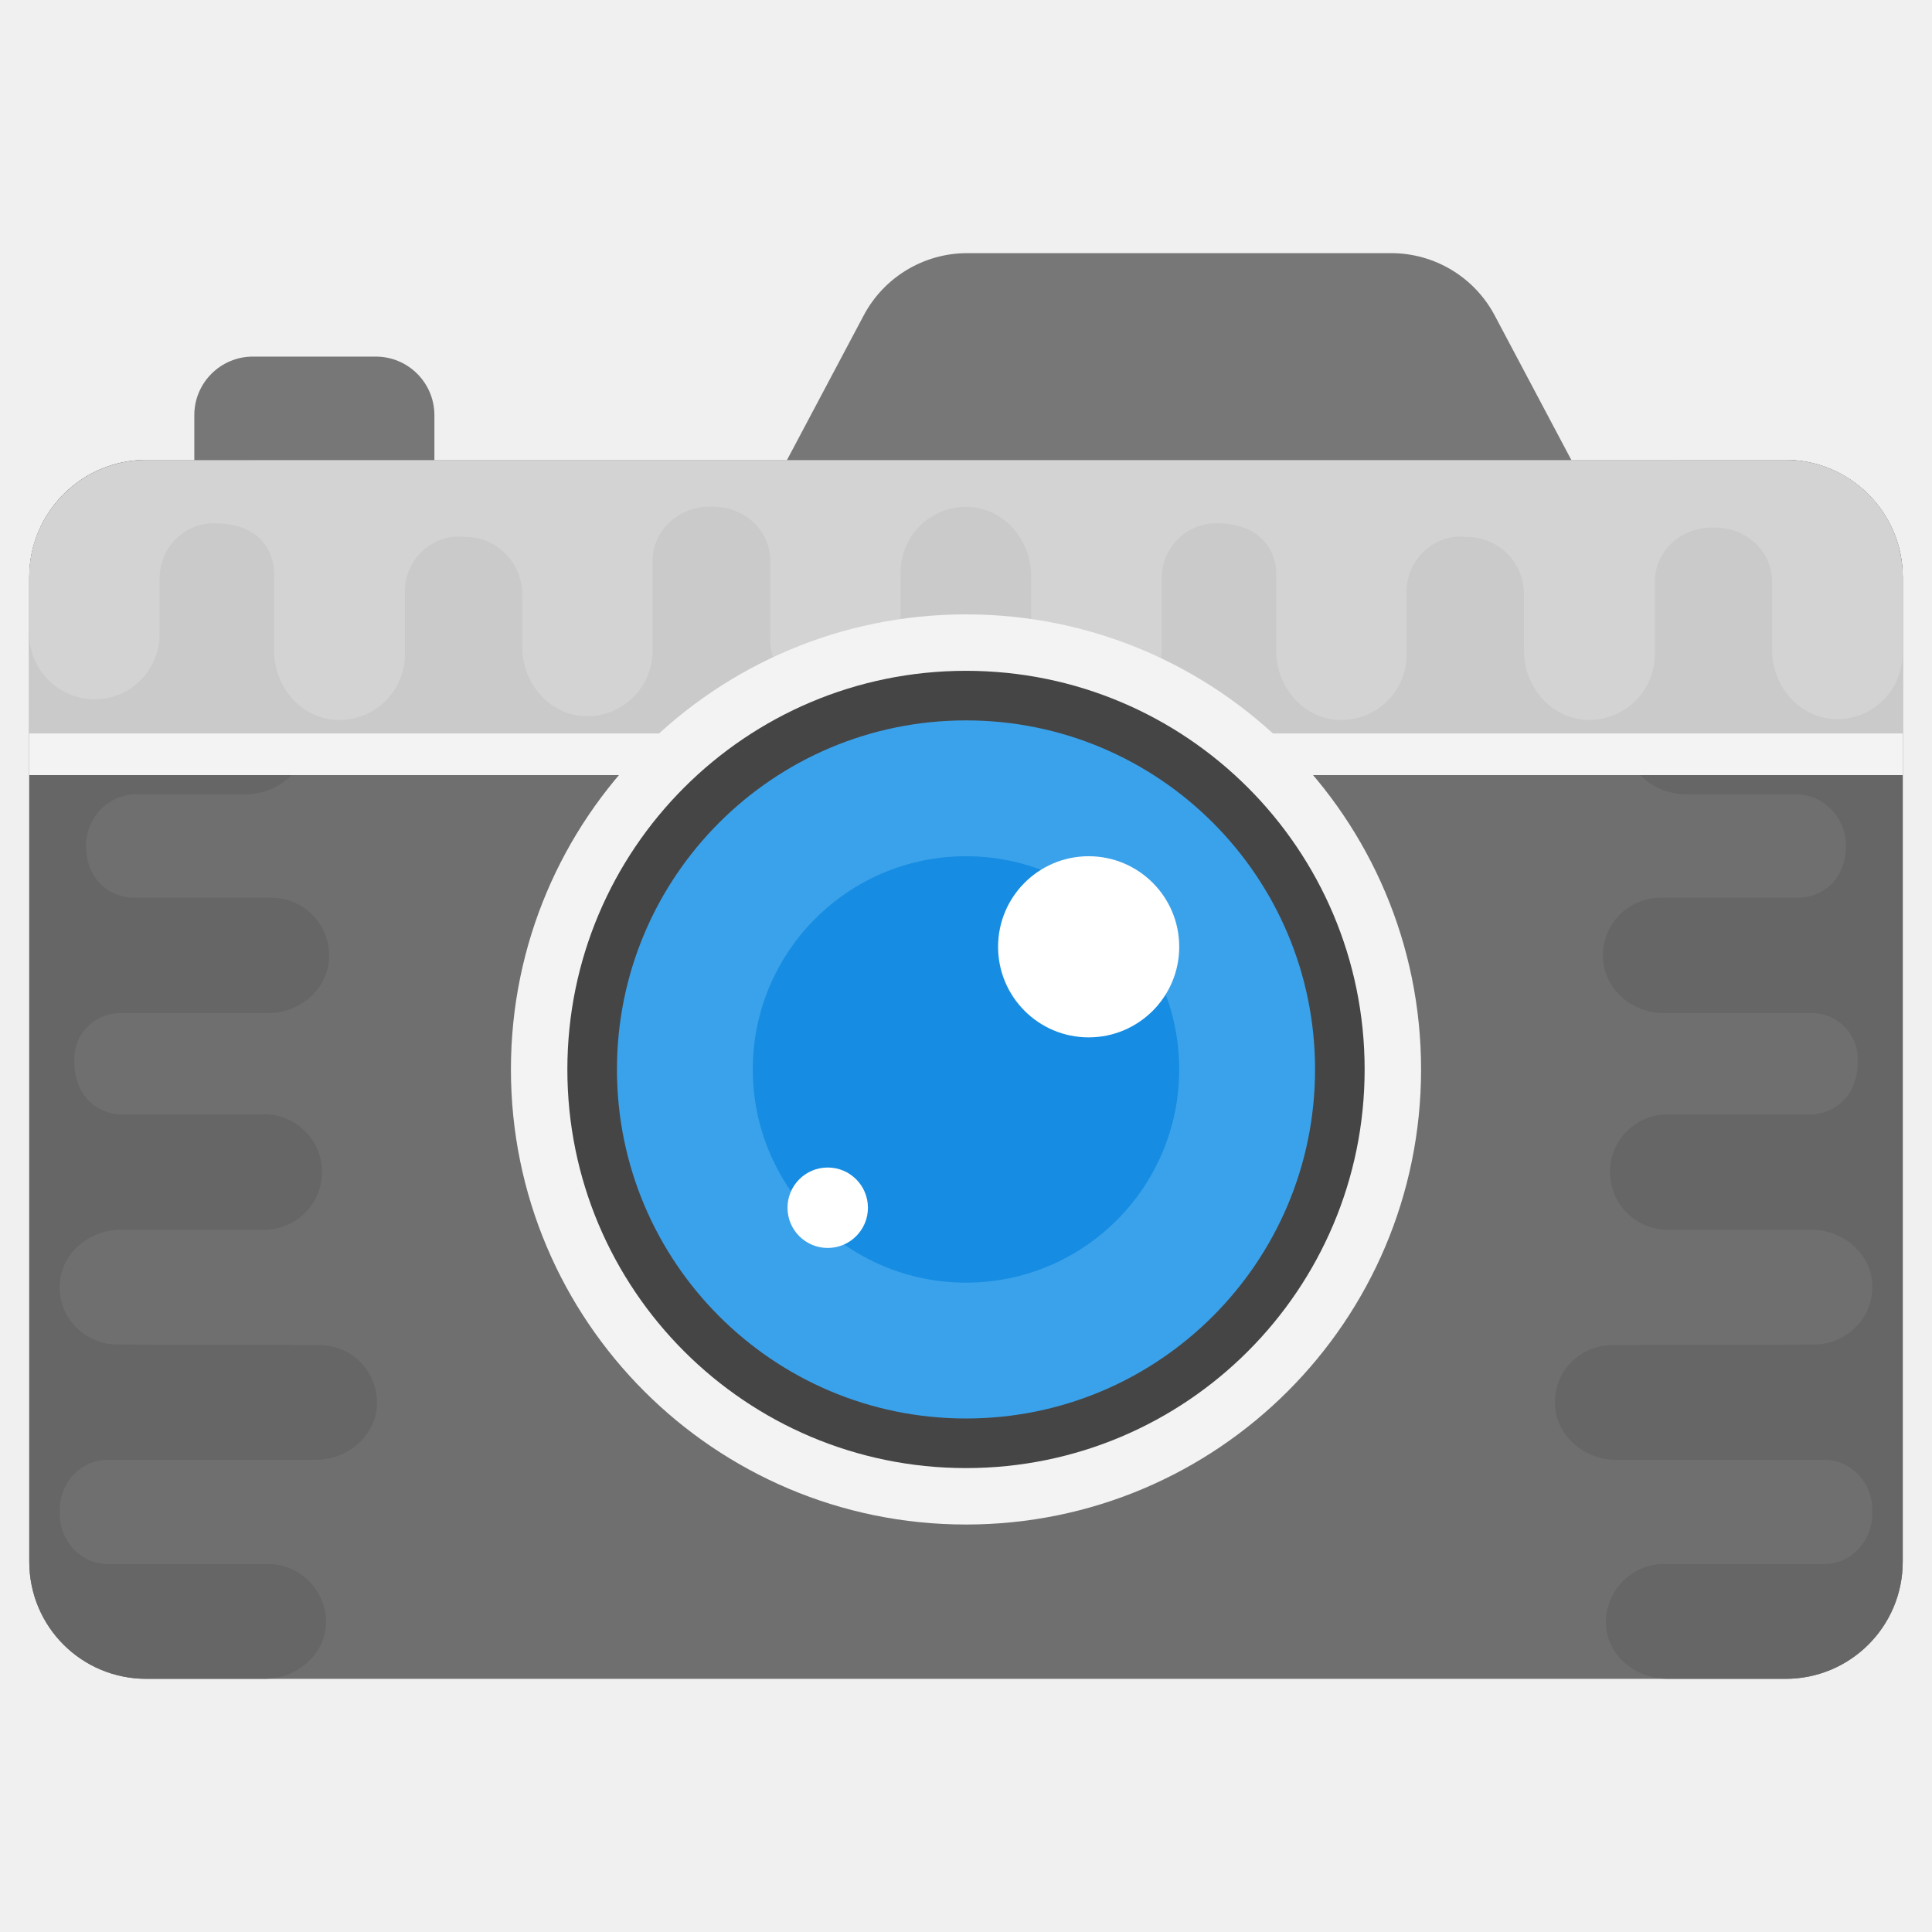
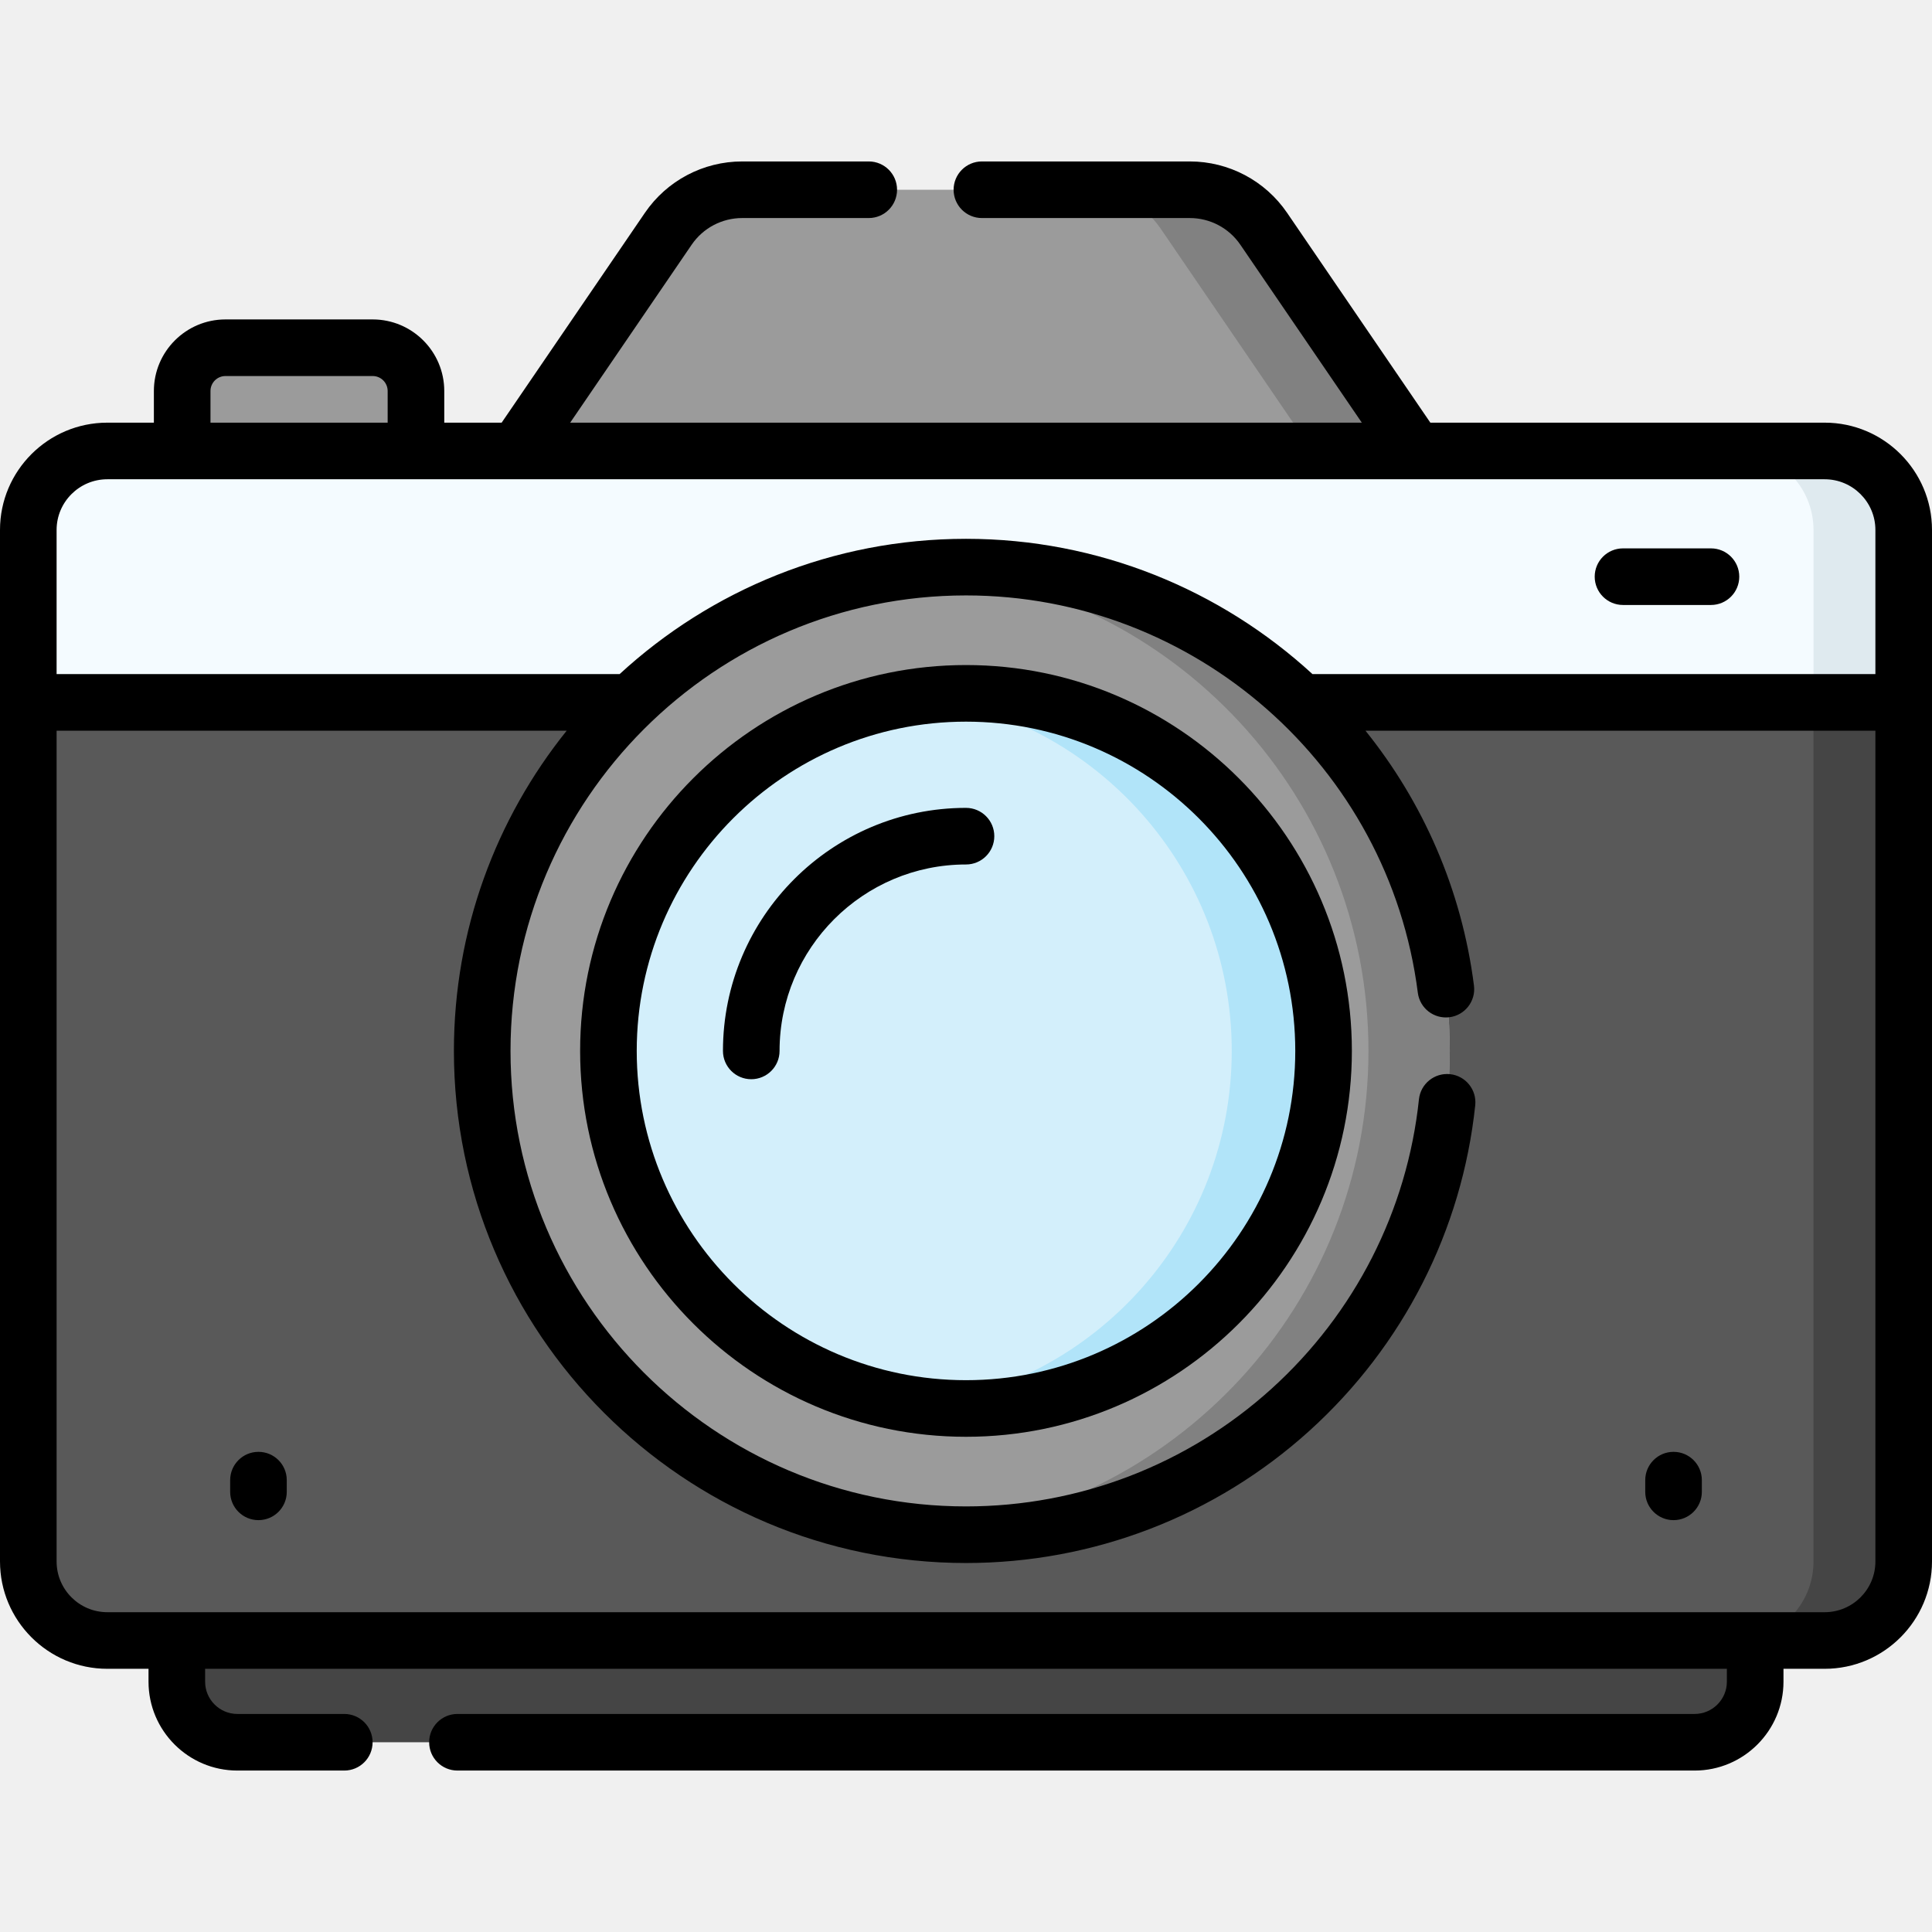
- <svg xmlns="http://www.w3.org/2000/svg" id="Layer_1" enable-background="new 0 0 33 33" height="30" viewBox="0 0 33 33" width="30">
+ <svg xmlns="http://www.w3.org/2000/svg" id="Capa_1" enable-background="new 0 0 512 512" height="30" viewBox="0 0 512 512" width="30">
  <g>
-     <path d="m30.5 7.858h-28c-1.105 0-2 .896-2 2v16.818c0 1.105.895 2 2 2h28c1.105 0 2-.895 2-2v-16.818c0-1.104-.895-2-2-2z" fill="#6f6f6f" />
-     <g fill="#666">
-       <path d="m1.02 25.835c-.01.47.35.88.82.88h2.74c.56 0 1.01.47.99 1.04-.04.53-.51.92-1.05.92h-2.02c-1.11 0-2-.89-2-2v-16.82c0-1.1.89-2 2-2h1.69c.56 0 1.01.47.98 1.04-.03.53-.5.93-1.03.93h-1.98c-.48 0-.83.4-.83.87v.01c0 .533.384.89.83.89h2.1c.57 0 1.02.47.99 1.04-.03.53-.51.93-1.04.93h-1.87c-.48 0-.87.39-.87.88 0 .569.392.89.83.89h2.34c.56 0 1.01.47.98 1.04-.03.53-.5.93-1.04.93h-2.53c-.45 0-.81.38-.78.83 0 .586.393.9.82.9h2.43c.54 0 .98.44.98.98s-.42.97-.96.99h-2.48c-.53 0-1.01.39-1.04.93-.03.56.42 1.03.99 1.03l3.44.01c.57 0 1.01.46.99 1.03-.03.53-.51.93-1.04.93h-3.56c-.47 0-.83.4-.82.88z" />
-       <path d="m32.5 9.855v16.82c0 1.11-.9 2-2 2h-2.02c-.54 0-1.02-.39-1.05-.92-.02-.57.43-1.04.99-1.04h2.74c.47 0 .83-.41.82-.88v-.02c.01-.48-.35-.88-.82-.88h-3.56c-.53 0-1.01-.4-1.04-.93-.03-.57.42-1.03.99-1.03l3.44-.01c.56 0 1.02-.47.99-1.03-.03-.54-.51-.93-1.04-.93h-2.49c-.53-.02-.95-.45-.95-.99s.44-.98.98-.98h2.43c.427 0 .82-.314.82-.9.03-.45-.33-.83-.78-.83h-2.53c-.54 0-1.01-.4-1.04-.93-.03-.57.42-1.04.98-1.04h2.34c.438 0 .83-.321.83-.89 0-.49-.39-.88-.87-.88h-1.87c-.54 0-1.01-.4-1.04-.93-.03-.57.42-1.04.99-1.04h2.1c.48 0 .83-.4.82-.87 0-.01 0-.01 0-.02 0 0 0 0 0-.01.01-.47-.34-.87-.82-.87h-1.98c-.53 0-1-.4-1.04-.93-.02-.57.43-1.04.99-1.04h1.69c1.1 0 2 .9 2 2z" />
+     <g>
+       <path d="m375.096 119.51-39.007 30h-178.727l-20.457-30 40.196-58.882c4.419-6.473 11.75-10.345 19.587-10.345h118.624c7.837 0 15.169 3.872 19.587 10.345z" fill="#9b9b9b" />
+       <path d="m334.9 60.628c-4.419-6.473-11.75-10.345-19.587-10.345h-27.285c7.837 0 15.169 3.872 19.587 10.345l40.196 58.882h27.285z" fill="#818181" />
    </g>
-     <path d="m32.5 13.239v-3.381c0-1.104-.895-2-2-2h-28c-1.105 0-2 .896-2 2v3.381z" fill="#cacaca" />
-     <path d="m.5 12.528h32v.711h-32z" fill="#f3f3f3" />
-     <path d="m30.5 7.858h-28c-1.105 0-2 .896-2 2v.969c0 .615.501 1.117 1.117 1.117s1.11-.501 1.11-1.117v-.958c0-.515.422-.938.938-.931.701 0 1.017.399 1.017.881v1.298c0 .608.451 1.146 1.06 1.181.637.028 1.174-.48 1.174-1.117v-1.08c0-.568.497-.987 1.002-.931h.014c.544-.007.988.437.988.981v.901c0 .608.451 1.146 1.052 1.181.644.029 1.174-.48 1.174-1.117v-1.531c0-.537.458-.938.995-.931h.014.007c.544-.007.995.394.995.931v1.319c0 .601.451 1.138 1.052 1.174.644.029 1.174-.48 1.174-1.117l.001-1.189c0-.635.532-1.147 1.174-1.113.603.031 1.055.573 1.055 1.176v1.241c.017.601.509 1.085 1.114 1.085.616 0 1.117-.502 1.117-1.117v-1.175c0-.515.423-.938.938-.931.695 0 1.017.403 1.017.881v1.298c0 .608.451 1.146 1.053 1.181.645.028 1.174-.48 1.174-1.117v-1.08c0-.558.493-.988 1.003-.931.604 0 1.002.467 1.002.981v.965c0 .608.451 1.146 1.06 1.181.637.028 1.174-.48 1.174-1.117v-1.237c0-.537.451-.938.988-.931h.014.014c.537-.007.988.394.988.931v1.166c0 .601.451 1.138 1.053 1.174.645.029 1.174-.48 1.174-1.117v-1.308c.004-1.104-.891-2-1.996-2z" fill="#d3d3d3" />
-     <circle cx="16.5" cy="18.267" fill="#f3f3f3" r="7.773" />
-     <circle cx="16.5" cy="18.267" fill="#454545" r="6.809" />
-     <circle cx="16.5" cy="18.267" fill="#3aa2eb" r="5.962" />
-     <circle cx="16.5" cy="18.267" fill="#168de2" r="3.642" />
-     <circle cx="18.595" cy="16.172" fill="#fff" r="1.547" />
-     <circle cx="14.138" cy="20.629" fill="#fff" r=".687" />
-     <g fill="#777">
-       <path d="m25.53 5.387c-.347-.654-1.027-1.063-1.767-1.063h-7.243c-.74 0-1.42.409-1.767 1.063l-1.311 2.471h13.398z" />
-       <path d="m6.419 6.091h-2.1c-.552 0-1 .448-1 1v.767h4.101v-.767c-.001-.552-.448-1-1.001-1z" />
+     <g>
+       <path d="m504.5 170.44v243.37c0 11.57-9.37 20.94-20.94 20.94h-455.12c-11.57 0-20.94-9.37-20.94-20.94v-243.37c0-11.56 9.37-20.93 20.94-20.93h455.12c11.57 0 20.94 9.37 20.94 20.93z" fill="#595959" />
+       <path d="m483.56 149.51h-23.9c11.57 0 20.94 9.37 20.94 20.93v243.37c0 11.57-9.37 20.94-20.94 20.94h23.901c11.57 0 20.94-9.37 20.94-20.94v-243.37c-.001-11.56-9.371-20.93-20.941-20.93z" fill="#454545" />
+     </g>
+     <path d="m449.092 461.717h-386.183c-8.863 0-16.049-7.185-16.049-16.049v-10.919h418.281v10.919c0 8.864-7.185 16.049-16.049 16.049z" fill="#454545" />
+     <path d="m504.5 140.44v45.7h-497v-45.7c0-11.56 9.37-20.93 20.94-20.93h455.12c11.57 0 20.94 9.37 20.94 20.93z" fill="#f4fbff" />
+     <path d="m483.56 119.51h-23.9c11.57 0 20.94 9.37 20.94 20.93v45.7h23.9v-45.7c0-11.56-9.37-20.93-20.94-20.93z" fill="#dfeaef" />
+     <path d="m110.235 119.51h-61.954v-15.892c0-6.332 5.133-11.466 11.466-11.466h39.023c6.332 0 11.466 5.133 11.466 11.466v15.892z" fill="#9b9b9b" />
+     <circle cx="256" cy="278.504" fill="#9b9b9b" r="128.211" />
+     <path d="m256 150.292c-3.63 0-7.223.159-10.777.455 65.765 5.474 117.434 60.578 117.434 127.757s-51.669 122.282-117.434 127.757c3.554.296 7.147.455 10.777.455 70.809 0 128.211-57.402 128.211-128.211.001-70.81-57.401-128.213-128.211-128.213z" fill="#818181" />
+     <circle cx="256" cy="278.504" fill="#d3effb" r="94.759" />
+     <path d="m256 183.745c-4.123 0-8.184.265-12.168.775 46.587 5.972 82.591 45.773 82.591 93.984s-36.004 88.011-82.591 93.984c3.984.511 8.045.775 12.168.775 52.334 0 94.759-42.425 94.759-94.759s-42.425-94.759-94.759-94.759z" fill="#b1e4f9" />
+     <g>
+       <path d="m483.561 112.01h-104.504l-37.963-55.61c-5.821-8.526-15.459-13.616-25.781-13.616h-55.096c-4.143 0-7.5 3.357-7.5 7.5s3.357 7.5 7.5 7.5h55.096c5.362 0 10.369 2.645 13.393 7.073l32.189 47.153h-209.789l32.189-47.153c3.023-4.429 8.029-7.073 13.393-7.073h33.541c4.143 0 7.5-3.357 7.5-7.5s-3.357-7.5-7.5-7.5h-33.541c-10.324 0-19.962 5.09-25.781 13.616l-37.963 55.61h-15.21v-8.392c0-10.458-8.508-18.966-18.966-18.966h-39.022c-10.458 0-18.966 8.508-18.966 18.966v8.392h-12.34c-15.681 0-28.44 12.754-28.44 28.43v273.37c0 15.682 12.759 28.439 28.44 28.439h10.919v3.418c0 12.984 10.564 23.549 23.549 23.549h28.333c4.143 0 7.5-3.357 7.5-7.5s-3.357-7.5-7.5-7.5h-28.333c-4.714 0-8.549-3.835-8.549-8.549v-3.418h403.281v3.418c0 4.714-3.835 8.549-8.549 8.549h-327.862c-4.143 0-7.5 3.357-7.5 7.5s3.357 7.5 7.5 7.5h327.863c12.984 0 23.549-10.564 23.549-23.549v-3.418h10.92c15.682 0 28.439-12.758 28.439-28.439v-273.37c0-15.676-12.758-28.43-28.439-28.43zm-427.781-8.392c0-2.187 1.779-3.966 3.966-3.966h39.022c2.187 0 3.966 1.779 3.966 3.966v8.392h-46.954zm-27.34 23.392h455.12c7.41 0 13.439 6.025 13.439 13.431v38.199h-149.182c-24.322-22.334-56.706-35.848-91.817-35.848-35.367 0-67.612 13.604-91.792 35.848h-149.208v-38.2c0-7.405 6.029-13.43 13.44-13.43zm455.121 300.24c-28.759 0-437.957 0-455.12 0-7.411 0-13.44-6.029-13.44-13.439v-220.171h135.18c-18.689 23.258-29.891 52.775-29.891 84.864 0 74.831 60.88 135.711 135.711 135.711 33.733 0 66.072-12.46 91.058-35.084 24.805-22.461 40.393-53.081 43.893-86.22.435-4.119-2.552-7.811-6.672-8.246-4.118-.432-7.811 2.553-8.246 6.672-3.11 29.464-16.977 56.694-39.043 76.675-22.222 20.122-50.984 31.203-80.989 31.203-66.561 0-120.711-54.15-120.711-120.711s54.148-120.712 120.709-120.712c60.612 0 112.088 45.266 119.737 105.293.523 4.109 4.271 7.008 8.388 6.491 4.108-.523 7.016-4.278 6.491-8.388-3.25-25.504-13.538-48.635-28.753-67.549h135.137v220.171c0 7.411-6.029 13.44-13.439 13.44z" />
+       <path d="m430.113 160.325h23.31c4.143 0 7.5-3.357 7.5-7.5s-3.357-7.5-7.5-7.5h-23.31c-4.143 0-7.5 3.357-7.5 7.5s3.358 7.5 7.5 7.5z" />
+       <path d="m256 176.245c-56.386 0-102.259 45.873-102.259 102.259s45.873 102.259 102.259 102.259 102.259-45.873 102.259-102.259-45.873-102.259-102.259-102.259zm0 189.518c-48.114 0-87.259-39.145-87.259-87.259s39.145-87.259 87.259-87.259 87.259 39.145 87.259 87.259-39.145 87.259-87.259 87.259z" />
+       <path d="m256 214.095c-35.516 0-64.409 28.894-64.409 64.409 0 4.143 3.357 7.5 7.5 7.5s7.5-3.357 7.5-7.5c0-27.244 22.165-49.409 49.409-49.409 4.143 0 7.5-3.357 7.5-7.5s-3.357-7.5-7.5-7.5z" />
+       <path d="m443.506 384.753c-4.143 0-7.5 3.357-7.5 7.5v3.1c0 4.143 3.357 7.5 7.5 7.5s7.5-3.357 7.5-7.5v-3.1c0-4.143-3.358-7.5-7.5-7.5z" />
+       <path d="m68.495 384.753c-4.143 0-7.5 3.357-7.5 7.5v3.1c0 4.143 3.357 7.5 7.5 7.5s7.5-3.357 7.5-7.5v-3.1c0-4.143-3.357-7.5-7.5-7.5z" />
    </g>
  </g>
</svg>
